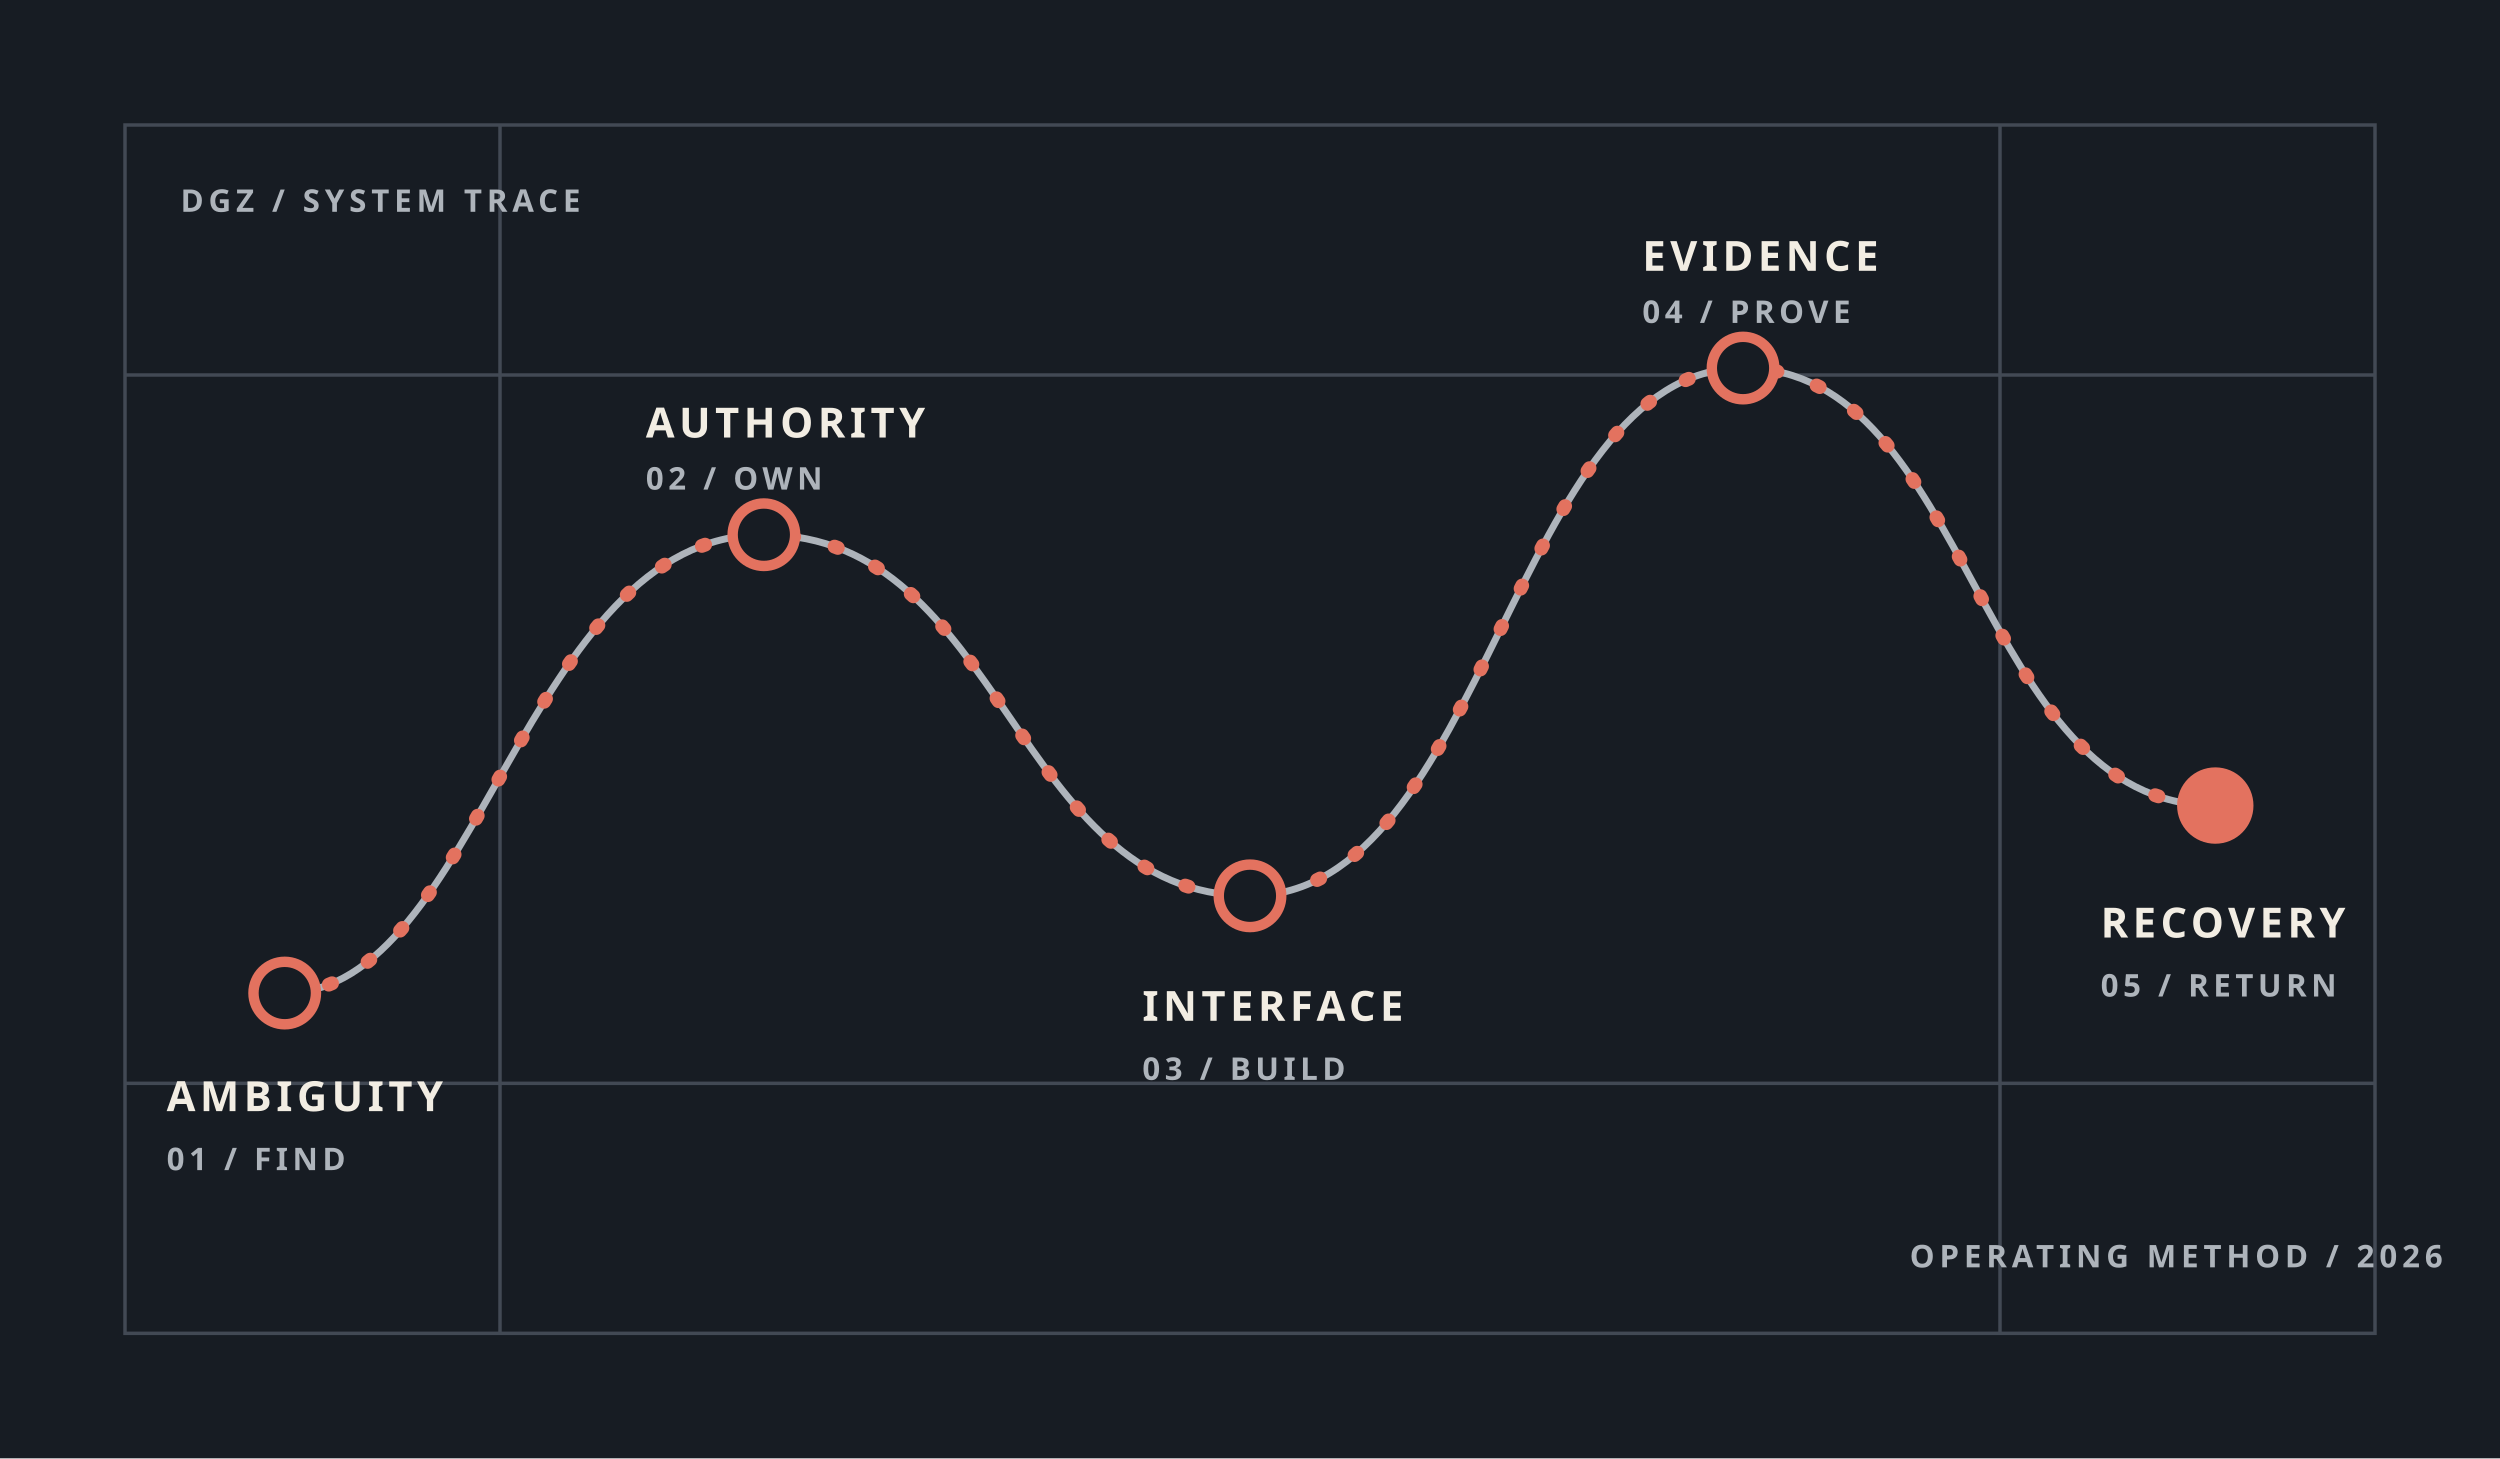
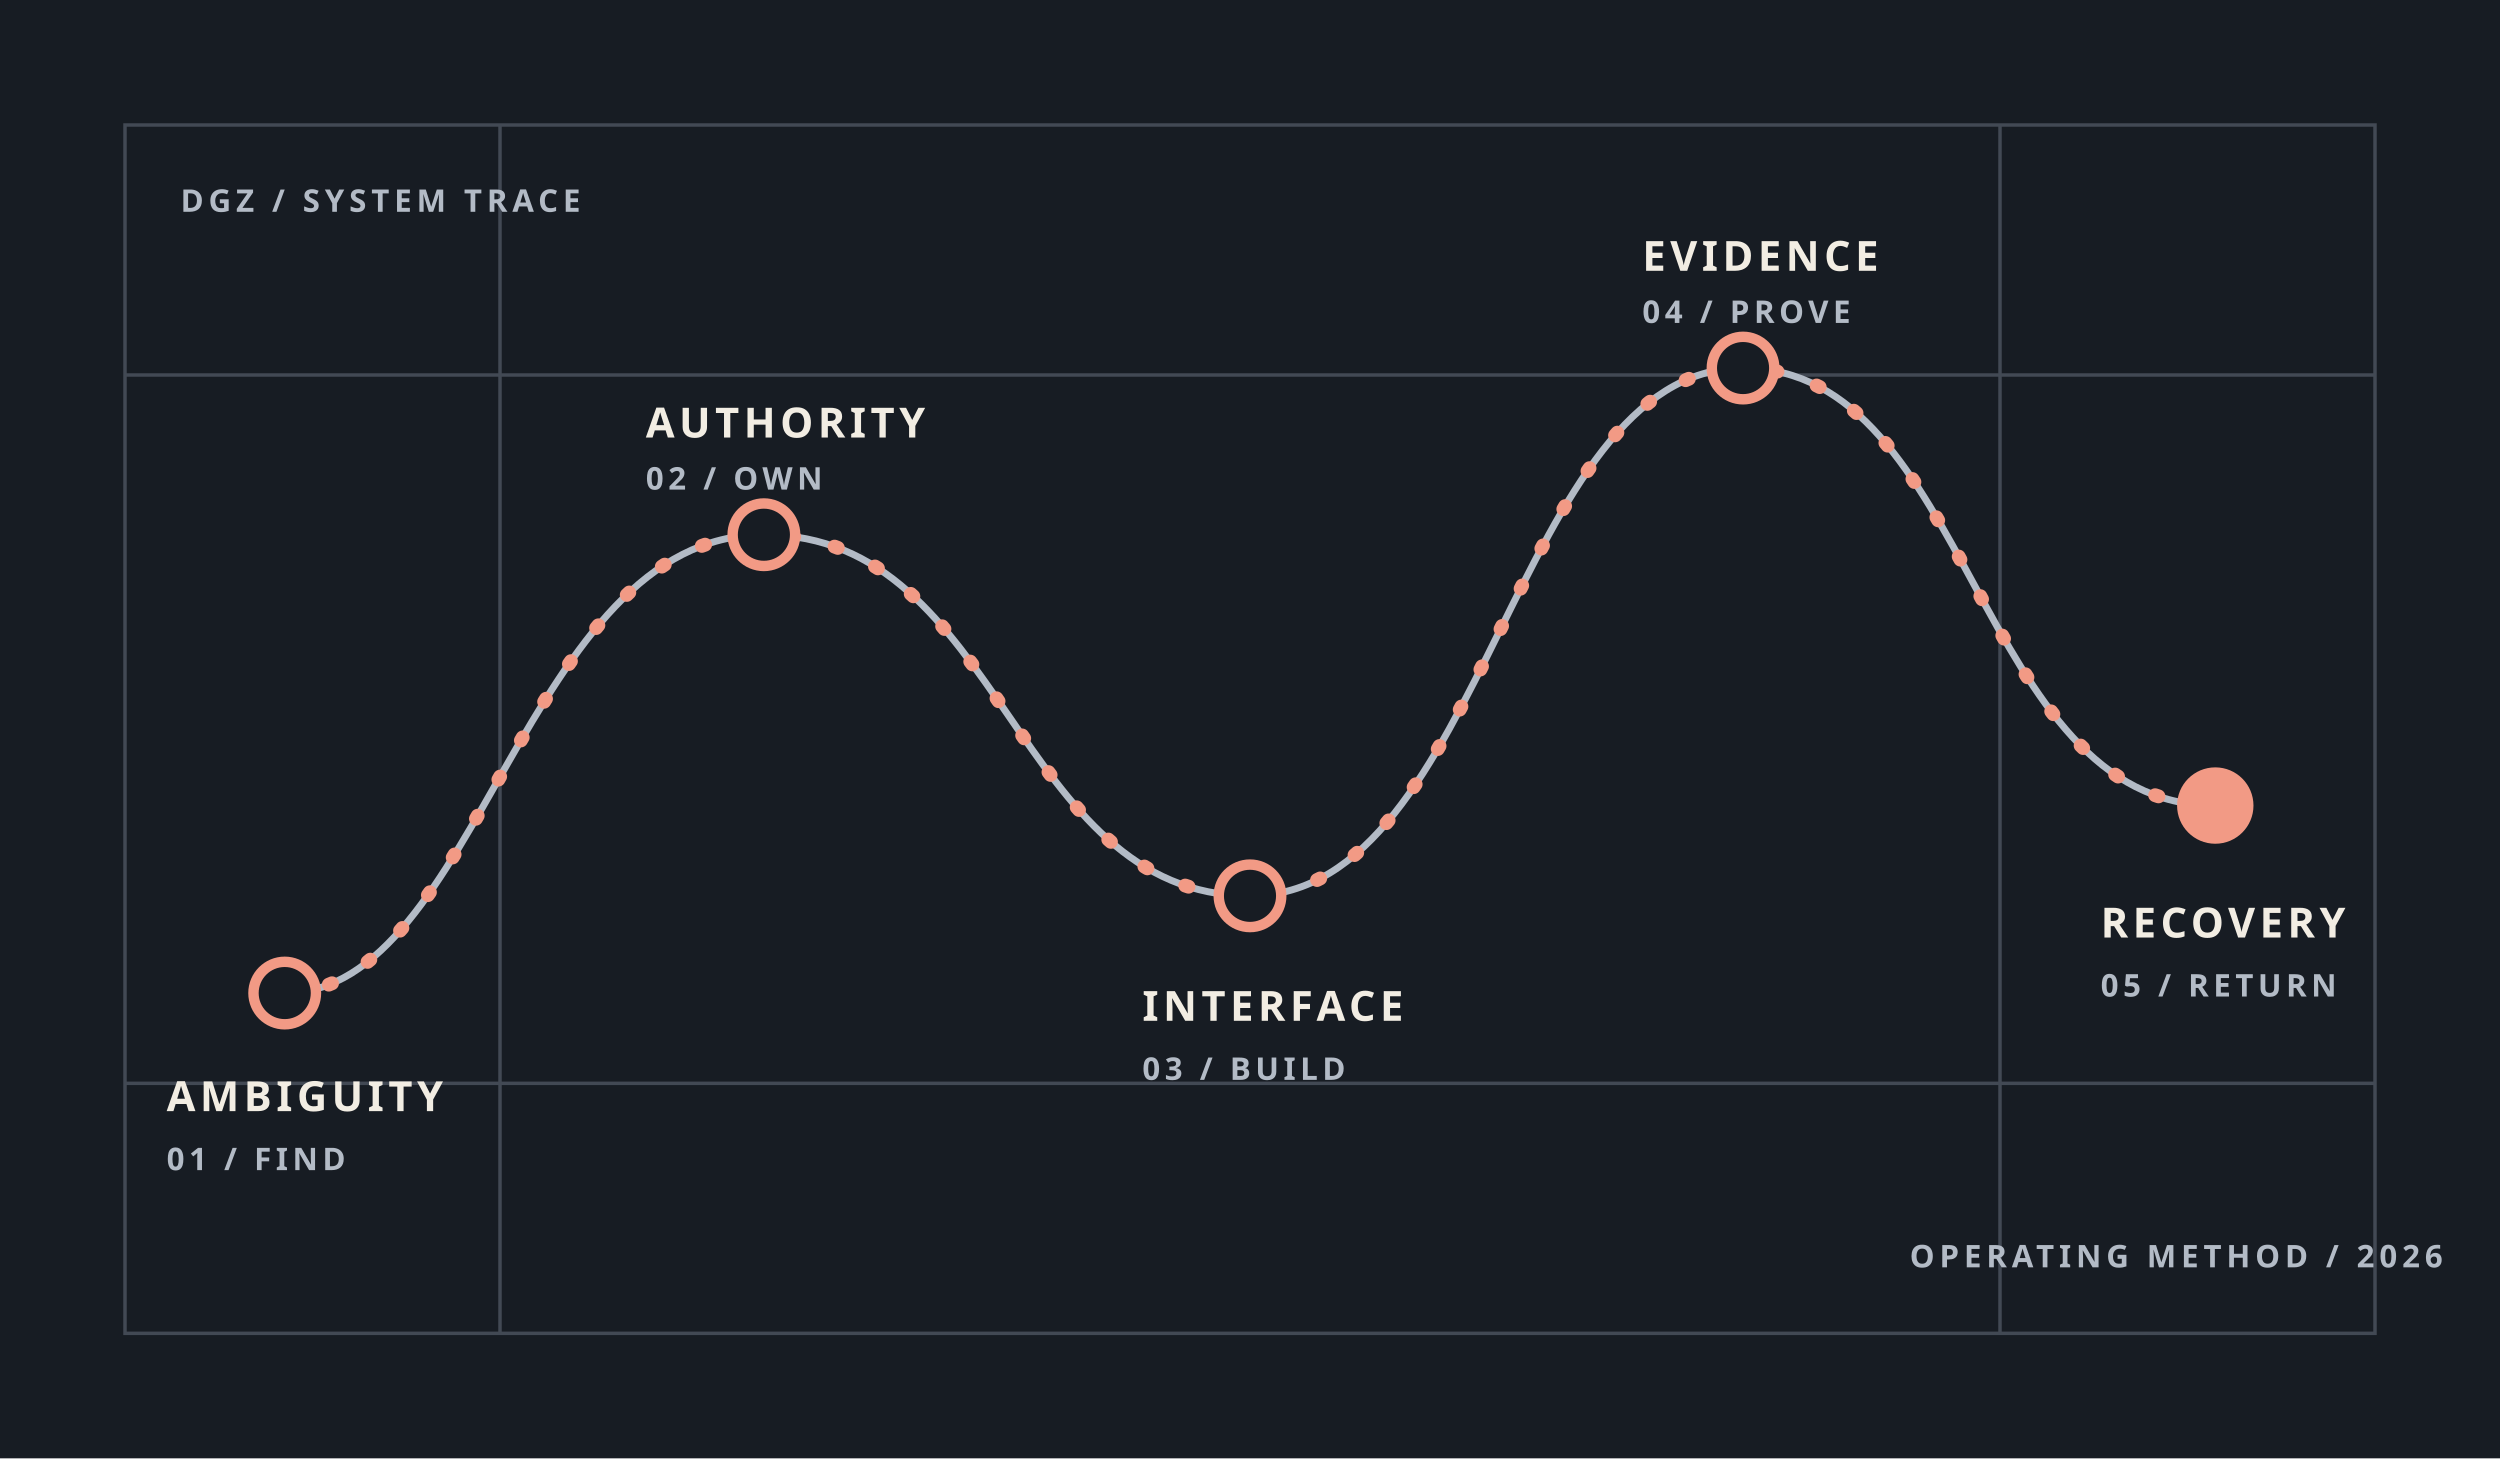
<svg xmlns="http://www.w3.org/2000/svg" viewBox="0 0 720 420" role="img" aria-labelledby="title desc">
  <rect width="720" height="420" fill="#171c23" />
  <path d="M36 36h648v348H36zM36 108h648M36 312h648M144 36v348M576 36v348" fill="none" stroke="#424954" />
-   <path d="M82 286C138 286 151 154 220 154S292 258 360 258s76-152 142-152 67 126 136 126" fill="none" stroke="#aeb4bb" stroke-width="2" />
-   <path d="M82 286C138 286 151 154 220 154S292 258 360 258s76-152 142-152 67 126 136 126" fill="none" stroke="#e3725f" stroke-width="4" stroke-dasharray="1 12" stroke-linecap="round" />
+   <path d="M82 286C138 286 151 154 220 154S292 258 360 258s76-152 142-152 67 126 136 126" fill="none" stroke="#b3bbc6" stroke-width="2" />
+   <path d="M82 286C138 286 151 154 220 154S292 258 360 258s76-152 142-152 67 126 136 126" fill="none" stroke="#f29a85" stroke-width="4" stroke-dasharray="1 12" stroke-linecap="round" />
  <g font-family="Instrument Sans, sans-serif" font-size="12" font-weight="700" letter-spacing="1.3" fill="#f2ede3">
    <g transform="translate(82 286)">
-       <circle r="9" fill="#171c23" stroke="#e3725f" stroke-width="3" />
+       <circle r="9" fill="#171c23" stroke="#f29a85" stroke-width="3" />
      <text x="-34" y="34">AMBIGUITY</text>
-       <text x="-34" y="51" fill="#aeb4bb" font-size="9">01 / FIND</text>
+       <text x="-34" y="51" fill="#b3bbc6" font-size="9">01 / FIND</text>
    </g>
    <g transform="translate(220 154)">
-       <circle r="9" fill="#171c23" stroke="#e3725f" stroke-width="3" />
+       <circle r="9" fill="#171c23" stroke="#f29a85" stroke-width="3" />
      <text x="-34" y="-28">AUTHORITY</text>
-       <text x="-34" y="-13" fill="#aeb4bb" font-size="9">02 / OWN</text>
+       <text x="-34" y="-13" fill="#b3bbc6" font-size="9">02 / OWN</text>
    </g>
    <g transform="translate(360 258)">
-       <circle r="9" fill="#171c23" stroke="#e3725f" stroke-width="3" />
+       <circle r="9" fill="#171c23" stroke="#f29a85" stroke-width="3" />
      <text x="-31" y="36">INTERFACE</text>
-       <text x="-31" y="53" fill="#aeb4bb" font-size="9">03 / BUILD</text>
+       <text x="-31" y="53" fill="#b3bbc6" font-size="9">03 / BUILD</text>
    </g>
    <g transform="translate(502 106)">
-       <circle r="9" fill="#171c23" stroke="#e3725f" stroke-width="3" />
+       <circle r="9" fill="#171c23" stroke="#f29a85" stroke-width="3" />
      <text x="-29" y="-28">EVIDENCE</text>
-       <text x="-29" y="-13" fill="#aeb4bb" font-size="9">04 / PROVE</text>
+       <text x="-29" y="-13" fill="#b3bbc6" font-size="9">04 / PROVE</text>
    </g>
    <g transform="translate(638 232)">
-       <circle r="11" fill="#e3725f" />
+       <circle r="11" fill="#f29a85" />
      <text x="-33" y="38">RECOVERY</text>
-       <text x="-33" y="55" fill="#aeb4bb" font-size="9">05 / RETURN</text>
+       <text x="-33" y="55" fill="#b3bbc6" font-size="9">05 / RETURN</text>
    </g>
  </g>
-   <g font-family="Instrument Sans, sans-serif" font-size="9" font-weight="700" letter-spacing="1.4" fill="#aeb4bb">
+   <g font-family="Instrument Sans, sans-serif" font-size="9" font-weight="700" letter-spacing="1.4" fill="#b3bbc6">
    <text x="52" y="61">DGZ / SYSTEM TRACE</text>
    <text x="550" y="365">OPERATING METHOD / 2026</text>
  </g>
</svg>
